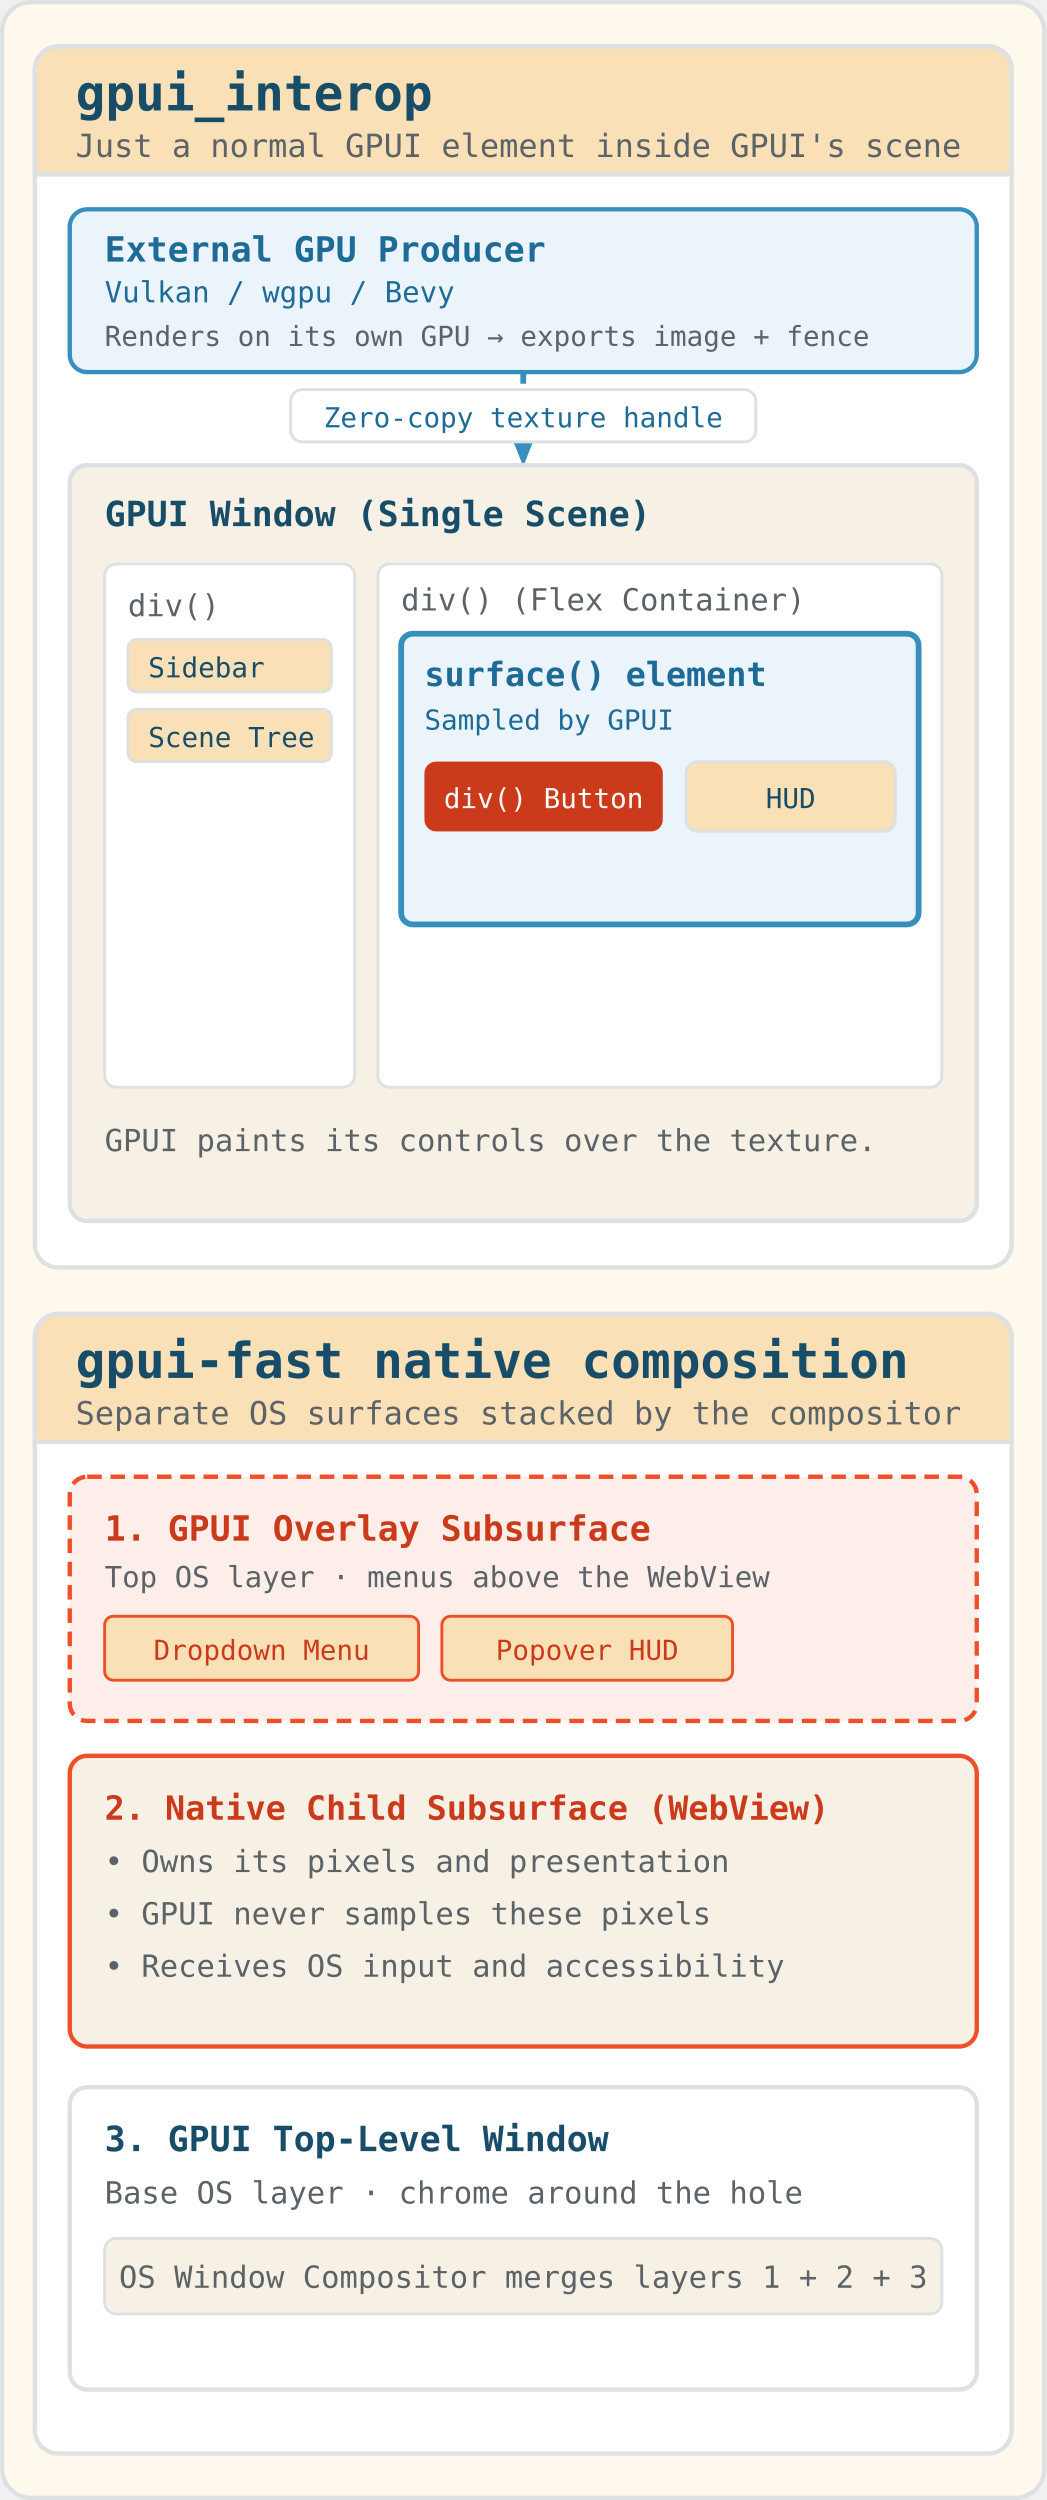
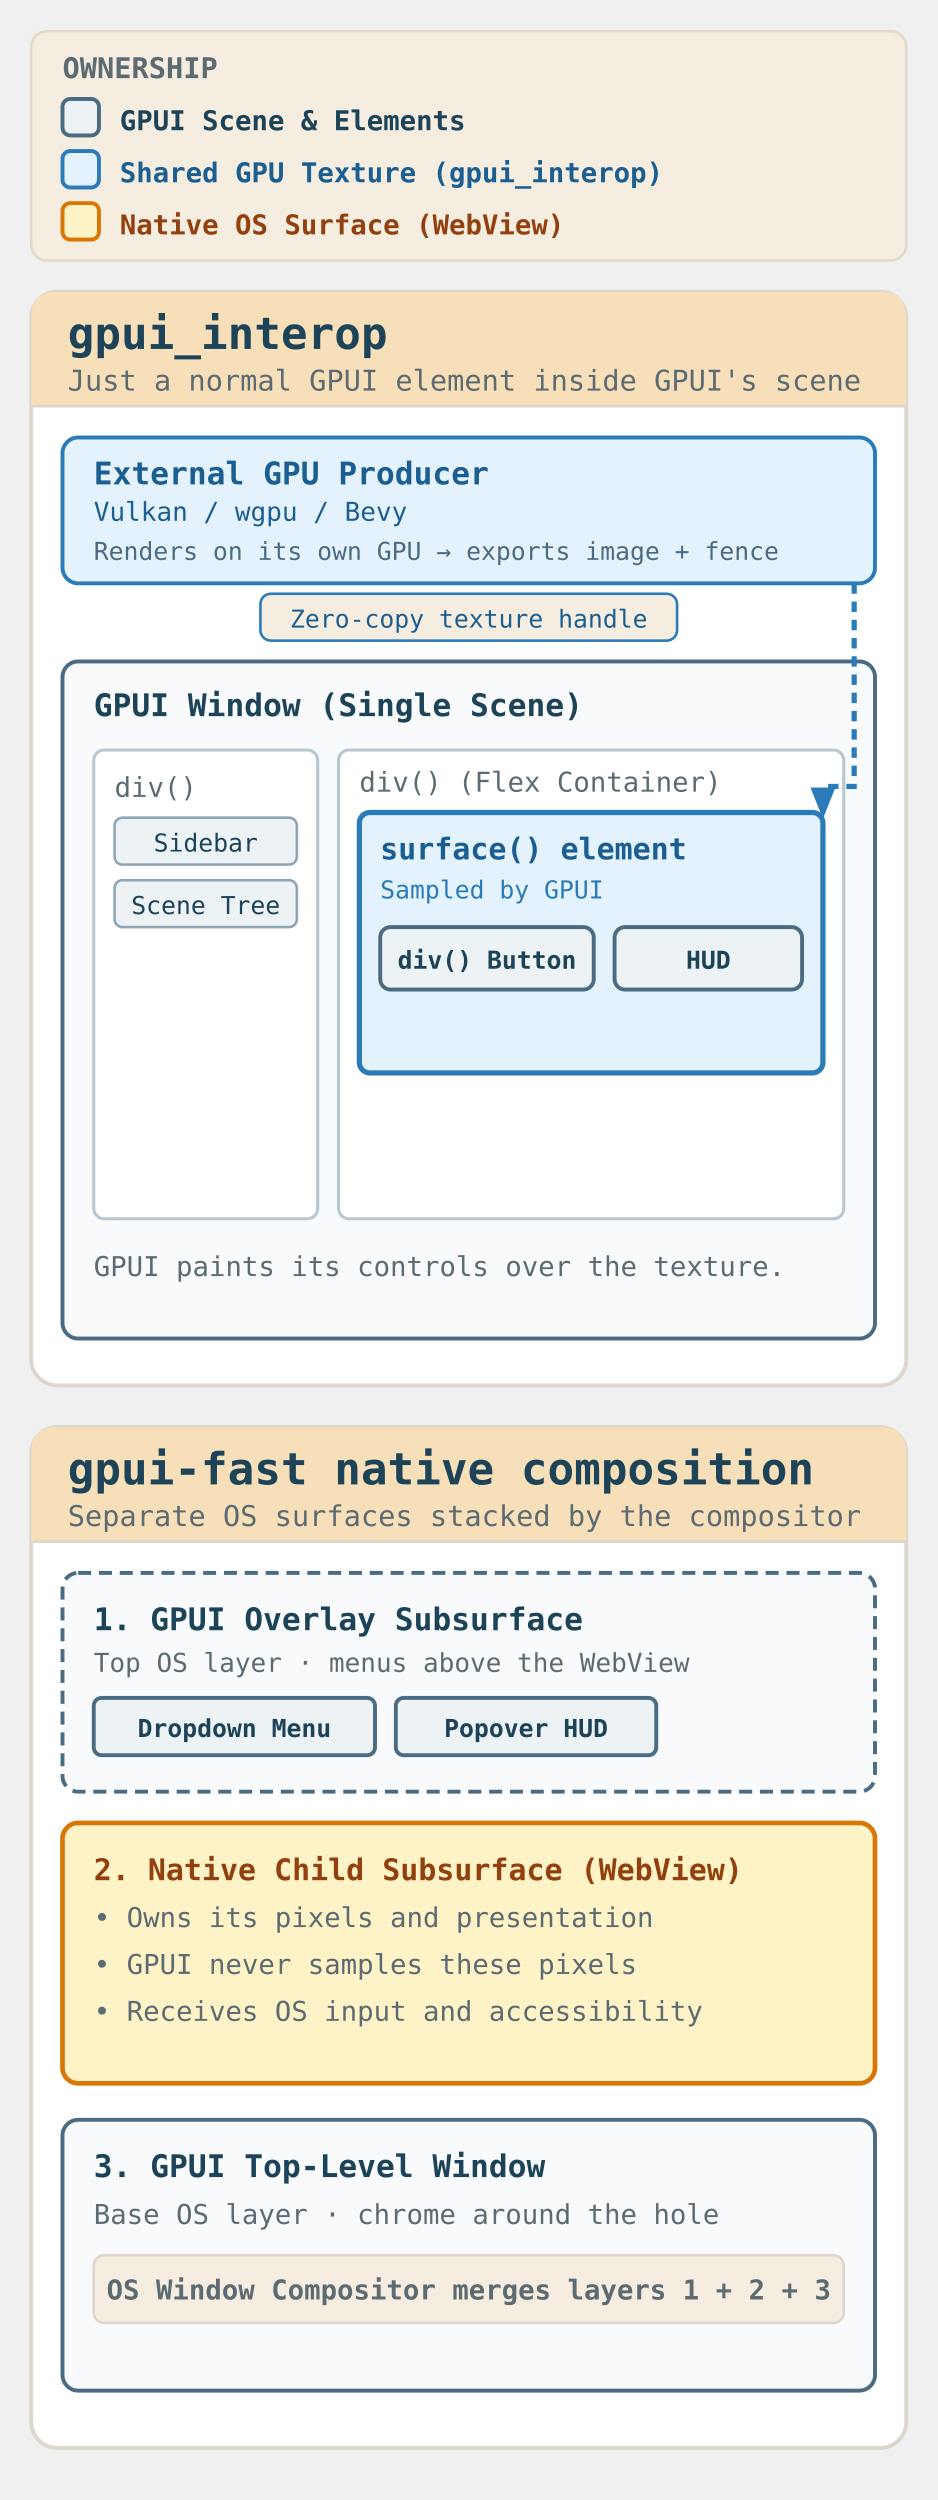
- <svg xmlns="http://www.w3.org/2000/svg" viewBox="0 0 360 860" width="360" height="860" role="img" aria-labelledby="interop-diagram-mobile-title interop-diagram-mobile-desc" style="display:block; background:#fff8ed; font-family: &quot;JetBrains Mono&quot;, ui-monospace, SFMono-Regular, Menlo, Monaco, Consolas, monospace;">
+ <svg xmlns="http://www.w3.org/2000/svg" viewBox="0 0 360 960" width="360" height="960" role="img" aria-labelledby="interop-diagram-mobile-title interop-diagram-mobile-desc" style="display:block; background:#fdf8f0; font-family: &quot;JetBrains Mono&quot;, ui-monospace, SFMono-Regular, Menlo, Monaco, Consolas, monospace;">
  <defs>
-     <marker id="arrow-ocean-mobile" viewBox="0 0 10 10" refX="8" refY="5" markerWidth="6" markerHeight="6" orient="auto-start-reverse">
-       <path d="M 0 1 L 10 5 L 0 9 z" fill="#378fbd" />
+     <marker id="arrow-blue-mobile" viewBox="0 0 10 10" refX="8" refY="5" markerWidth="6" markerHeight="6" orient="auto-start-reverse">
+       <path d="M 0 1 L 10 5 L 0 9 z" fill="#2b7bb9" />
    </marker>
  </defs>
-   <rect x="0.75" y="0.75" width="358.5" height="858.5" rx="10" fill="#fff8ed" stroke="#dde1e3" stroke-width="1.5" />
-   <rect x="12" y="16" width="336" height="420" rx="8" fill="#ffffff" stroke="#dde1e3" stroke-width="1.5" />
-   <path d="M20 16 H340 A8 8 0 0 1 348 24 V60 H12 V24 A8 8 0 0 1 20 16 Z" fill="#fae0b7" stroke="#dde1e3" stroke-width="1.5" />
-   <text x="26" y="38" fill="#174d68" font-size="17" font-weight="700">gpui_interop</text>
-   <text x="26" y="54" fill="#5b6368" font-size="11">Just a normal GPUI element inside GPUI's scene</text>
-   <rect x="24" y="72" width="312" height="56" rx="6" fill="#eaf4fa" stroke="#378fbd" stroke-width="1.5" />
-   <text x="36" y="90" fill="#1e6b98" font-size="12" font-weight="700">External GPU Producer</text>
-   <text x="36" y="104" fill="#1e6b98" font-size="10">Vulkan / wgpu / Bevy</text>
-   <text x="36" y="119" fill="#5b6368" font-size="9.5">Renders on its own GPU → exports image + fence</text>
-   <line x1="180" y1="128" x2="180" y2="158" stroke="#378fbd" stroke-width="2" stroke-dasharray="4 3" marker-end="url(#arrow-ocean-mobile)" />
-   <rect x="100" y="134" width="160" height="18" rx="4" fill="#ffffff" stroke="#dde1e3" />
-   <text x="180" y="147" fill="#1e6b98" font-size="9.5" text-anchor="middle">Zero-copy texture handle</text>
-   <rect x="24" y="160" width="312" height="260" rx="6" fill="#f7f1e5" stroke="#dde1e3" stroke-width="1.5" />
-   <text x="36" y="181" fill="#174d68" font-size="12" font-weight="700">GPUI Window (Single Scene)</text>
-   <rect x="36" y="194" width="86" height="180" rx="4" fill="#ffffff" stroke="#dde1e3" />
-   <text x="44" y="212" fill="#5b6368" font-size="10.5">div()</text>
-   <rect x="44" y="220" width="70" height="18" rx="3" fill="#fae0b7" stroke="#dde1e3" />
-   <text x="51" y="233" fill="#174d68" font-size="9.5">Sidebar</text>
-   <rect x="44" y="244" width="70" height="18" rx="3" fill="#fae0b7" stroke="#dde1e3" />
-   <text x="51" y="257" fill="#174d68" font-size="9.5">Scene Tree</text>
-   <rect x="130" y="194" width="194" height="180" rx="4" fill="#ffffff" stroke="#dde1e3" />
-   <text x="138" y="210" fill="#5b6368" font-size="10.5">div() (Flex Container)</text>
-   <rect x="138" y="218" width="178" height="100" rx="4" fill="#eaf4fa" stroke="#378fbd" stroke-width="2" />
-   <text x="146" y="236" fill="#1e6b98" font-size="11.5" font-weight="700">surface() element</text>
-   <text x="146" y="251" fill="#1e6b98" font-size="9.5">Sampled by GPUI</text>
-   <rect x="146" y="262" width="82" height="24" rx="4" fill="#cb3b1b" />
-   <text x="187" y="278" fill="#ffffff" font-size="9.5" text-anchor="middle">div() Button</text>
-   <rect x="236" y="262" width="72" height="24" rx="4" fill="#fae0b7" stroke="#dde1e3" />
-   <text x="272" y="278" fill="#174d68" font-size="9.5" text-anchor="middle">HUD</text>
-   <text x="36" y="396" fill="#5b6368" font-size="10.5">GPUI paints its controls over the texture.</text>
-   <rect x="12" y="452" width="336" height="392" rx="8" fill="#ffffff" stroke="#dde1e3" stroke-width="1.5" />
-   <path d="M20 452 H340 A8 8 0 0 1 348 460 V496 H12 V460 A8 8 0 0 1 20 452 Z" fill="#fae0b7" stroke="#dde1e3" stroke-width="1.5" />
-   <text x="26" y="474" fill="#174d68" font-size="17" font-weight="700">gpui-fast native composition</text>
-   <text x="26" y="490" fill="#5b6368" font-size="11">Separate OS surfaces stacked by the compositor</text>
-   <rect x="24" y="508" width="312" height="84" rx="6" fill="#fdeee9" stroke="#ef4e28" stroke-width="1.5" stroke-dasharray="5 3" />
-   <text x="36" y="530" fill="#cb3b1b" font-size="12" font-weight="700">1. GPUI Overlay Subsurface</text>
-   <text x="36" y="546" fill="#5b6368" font-size="10">Top OS layer · menus above the WebView</text>
-   <rect x="36" y="556" width="108" height="22" rx="3" fill="#fae0b7" stroke="#ef4e28" />
-   <text x="90" y="571" fill="#cb3b1b" font-size="9.5" text-anchor="middle">Dropdown Menu</text>
-   <rect x="152" y="556" width="100" height="22" rx="3" fill="#fae0b7" stroke="#ef4e28" />
-   <text x="202" y="571" fill="#cb3b1b" font-size="9.5" text-anchor="middle">Popover HUD</text>
-   <rect x="24" y="604" width="312" height="100" rx="6" fill="#f7f1e5" stroke="#ef4e28" stroke-width="1.5" />
-   <text x="36" y="626" fill="#cb3b1b" font-size="11.5" font-weight="700">2. Native Child Subsurface (WebView)</text>
-   <text x="36" y="644" fill="#5b6368" font-size="10.5">• Owns its pixels and presentation</text>
-   <text x="36" y="662" fill="#5b6368" font-size="10.5">• GPUI never samples these pixels</text>
-   <text x="36" y="680" fill="#5b6368" font-size="10.5">• Receives OS input and accessibility</text>
-   <rect x="24" y="718" width="312" height="104" rx="6" fill="#ffffff" stroke="#dde1e3" stroke-width="1.5" />
-   <text x="36" y="740" fill="#174d68" font-size="12" font-weight="700">3. GPUI Top-Level Window</text>
-   <text x="36" y="758" fill="#5b6368" font-size="10.5">Base OS layer · chrome around the hole</text>
-   <rect x="36" y="770" width="288" height="26" rx="4" fill="#f7f1e5" stroke="#dde1e3" />
-   <text x="180" y="787" fill="#5b6368" font-size="10.5" text-anchor="middle">OS Window Compositor merges layers 1 + 2 + 3</text>
+   <rect x="12" y="12" width="336" height="88" rx="6" fill="#f5ede0" stroke="#e2d9c8" stroke-width="1" />
+   <text x="24" y="30" fill="#5c6a72" font-size="11" font-weight="bold">OWNERSHIP</text>
+   <rect x="24" y="38" width="14" height="14" rx="3" fill="#edf2f4" stroke="#4a6b82" stroke-width="1.5" />
+   <text x="46" y="50" fill="#1d4358" font-size="10.5" font-weight="bold">GPUI Scene &amp; Elements</text>
+   <rect x="24" y="58" width="14" height="14" rx="3" fill="#e3f2fd" stroke="#2b7bb9" stroke-width="1.5" />
+   <text x="46" y="70" fill="#1b5e91" font-size="10.5" font-weight="bold">Shared GPU Texture (gpui_interop)</text>
+   <rect x="24" y="78" width="14" height="14" rx="3" fill="#fef3c7" stroke="#d97706" stroke-width="1.5" />
+   <text x="46" y="90" fill="#92400e" font-size="10.5" font-weight="bold">Native OS Surface (WebView)</text>
+   <rect x="12" y="112" width="336" height="420" rx="10" fill="#ffffff" stroke="#dcd6cc" stroke-width="1.5" />
+   <path d="M 12 122 Q 12 112 22 112 L 338 112 Q 348 112 348 122 L 348 156 L 12 156 Z" fill="#f7dfb9" />
+   <line x1="12" y1="156" x2="348" y2="156" stroke="#dcd6cc" stroke-width="1" />
+   <text x="26" y="134" fill="#1d4358" font-size="17" font-weight="bold">gpui_interop</text>
+   <text x="26" y="150" fill="#5c6a72" font-size="11">Just a normal GPUI element inside GPUI's scene</text>
+   <rect x="24" y="168" width="312" height="56" rx="6" fill="#e3f2fd" stroke="#2b7bb9" stroke-width="1.5" />
+   <text x="36" y="186" fill="#1b5e91" font-size="12" font-weight="bold">External GPU Producer</text>
+   <text x="36" y="200" fill="#1b5e91" font-size="10">Vulkan / wgpu / Bevy</text>
+   <text x="36" y="215" fill="#4a6b82" font-size="9.5">Renders on its own GPU → exports image + fence</text>
+   <rect x="100" y="228" width="160" height="18" rx="4" fill="#f5ede0" stroke="#2b7bb9" stroke-width="1" />
+   <text x="180" y="241" fill="#1b5e91" font-size="9.5" text-anchor="middle">Zero-copy texture handle</text>
+   <rect x="24" y="254" width="312" height="260" rx="6" fill="#f8fafb" stroke="#4a6b82" stroke-width="1.5" />
+   <text x="36" y="275" fill="#1d4358" font-size="12" font-weight="bold">GPUI Window (Single Scene)</text>
+   <rect x="36" y="288" width="86" height="180" rx="4" fill="#ffffff" stroke="#b8c7d1" stroke-width="1.2" />
+   <text x="44" y="306" fill="#5c6a72" font-size="10.5">div()</text>
+   <rect x="44" y="314" width="70" height="18" rx="3" fill="#edf2f4" stroke="#8fa6b5" stroke-width="1" />
+   <text x="79" y="327" fill="#1d4358" font-size="9.5" text-anchor="middle">Sidebar</text>
+   <rect x="44" y="338" width="70" height="18" rx="3" fill="#edf2f4" stroke="#8fa6b5" stroke-width="1" />
+   <text x="79" y="351" fill="#1d4358" font-size="9.5" text-anchor="middle">Scene Tree</text>
+   <rect x="130" y="288" width="194" height="180" rx="4" fill="#ffffff" stroke="#b8c7d1" stroke-width="1.2" />
+   <text x="138" y="304" fill="#5c6a72" font-size="10.5">div() (Flex Container)</text>
+   <rect x="138" y="312" width="178" height="100" rx="4" fill="#e3f2fd" stroke="#2b7bb9" stroke-width="2" />
+   <text x="146" y="330" fill="#1b5e91" font-size="11.5" font-weight="bold">surface() element</text>
+   <text x="146" y="345" fill="#2b7bb9" font-size="9.5">Sampled by GPUI</text>
+   <rect x="146" y="356" width="82" height="24" rx="4" fill="#edf2f4" stroke="#4a6b82" stroke-width="1.5" />
+   <text x="187" y="372" fill="#1d4358" font-size="9.5" font-weight="bold" text-anchor="middle">div() Button</text>
+   <rect x="236" y="356" width="72" height="24" rx="4" fill="#edf2f4" stroke="#4a6b82" stroke-width="1.5" />
+   <text x="272" y="372" fill="#1d4358" font-size="9.5" font-weight="bold" text-anchor="middle">HUD</text>
+   <text x="36" y="490" fill="#5c6a72" font-size="10.5">GPUI paints its controls over the texture.</text>
+   <path d="M 328 224 V 302 H 316 V 312" fill="none" stroke="#2b7bb9" stroke-width="2" stroke-dasharray="4 3" marker-end="url(#arrow-blue-mobile)" />
+   <rect x="12" y="548" width="336" height="392" rx="10" fill="#ffffff" stroke="#dcd6cc" stroke-width="1.5" />
+   <path d="M 12 558 Q 12 548 22 548 L 338 548 Q 348 548 348 558 L 348 592 L 12 592 Z" fill="#f7dfb9" />
+   <line x1="12" y1="592" x2="348" y2="592" stroke="#dcd6cc" stroke-width="1" />
+   <text x="26" y="570" fill="#1d4358" font-size="17" font-weight="bold">gpui-fast native composition</text>
+   <text x="26" y="586" fill="#5c6a72" font-size="11">Separate OS surfaces stacked by the compositor</text>
+   <rect x="24" y="604" width="312" height="84" rx="6" fill="#f8fafb" stroke="#4a6b82" stroke-width="1.5" stroke-dasharray="5 3" />
+   <text x="36" y="626" fill="#1d4358" font-size="12" font-weight="bold">1. GPUI Overlay Subsurface</text>
+   <text x="36" y="642" fill="#5c6a72" font-size="10">Top OS layer · menus above the WebView</text>
+   <rect x="36" y="652" width="108" height="22" rx="3" fill="#edf2f4" stroke="#4a6b82" stroke-width="1.5" />
+   <text x="90" y="667" fill="#1d4358" font-size="9.5" font-weight="bold" text-anchor="middle">Dropdown Menu</text>
+   <rect x="152" y="652" width="100" height="22" rx="3" fill="#edf2f4" stroke="#4a6b82" stroke-width="1.5" />
+   <text x="202" y="667" fill="#1d4358" font-size="9.5" font-weight="bold" text-anchor="middle">Popover HUD</text>
+   <rect x="24" y="700" width="312" height="100" rx="6" fill="#fef3c7" stroke="#d97706" stroke-width="1.8" />
+   <text x="36" y="722" fill="#92400e" font-size="11.5" font-weight="bold">2. Native Child Subsurface (WebView)</text>
+   <text x="36" y="740" fill="#5c6a72" font-size="10.5">• Owns its pixels and presentation</text>
+   <text x="36" y="758" fill="#5c6a72" font-size="10.5">• GPUI never samples these pixels</text>
+   <text x="36" y="776" fill="#5c6a72" font-size="10.5">• Receives OS input and accessibility</text>
+   <rect x="24" y="814" width="312" height="104" rx="6" fill="#f8fafb" stroke="#4a6b82" stroke-width="1.5" />
+   <text x="36" y="836" fill="#1d4358" font-size="12" font-weight="bold">3. GPUI Top-Level Window</text>
+   <text x="36" y="854" fill="#5c6a72" font-size="10.5">Base OS layer · chrome around the hole</text>
+   <rect x="36" y="866" width="288" height="26" rx="4" fill="#f5ede0" stroke="#dcd6cc" stroke-width="1" />
+   <text x="180" y="883" fill="#5c6a72" font-size="10.5" font-weight="bold" text-anchor="middle">OS Window Compositor merges layers 1 + 2 + 3</text>
</svg>
